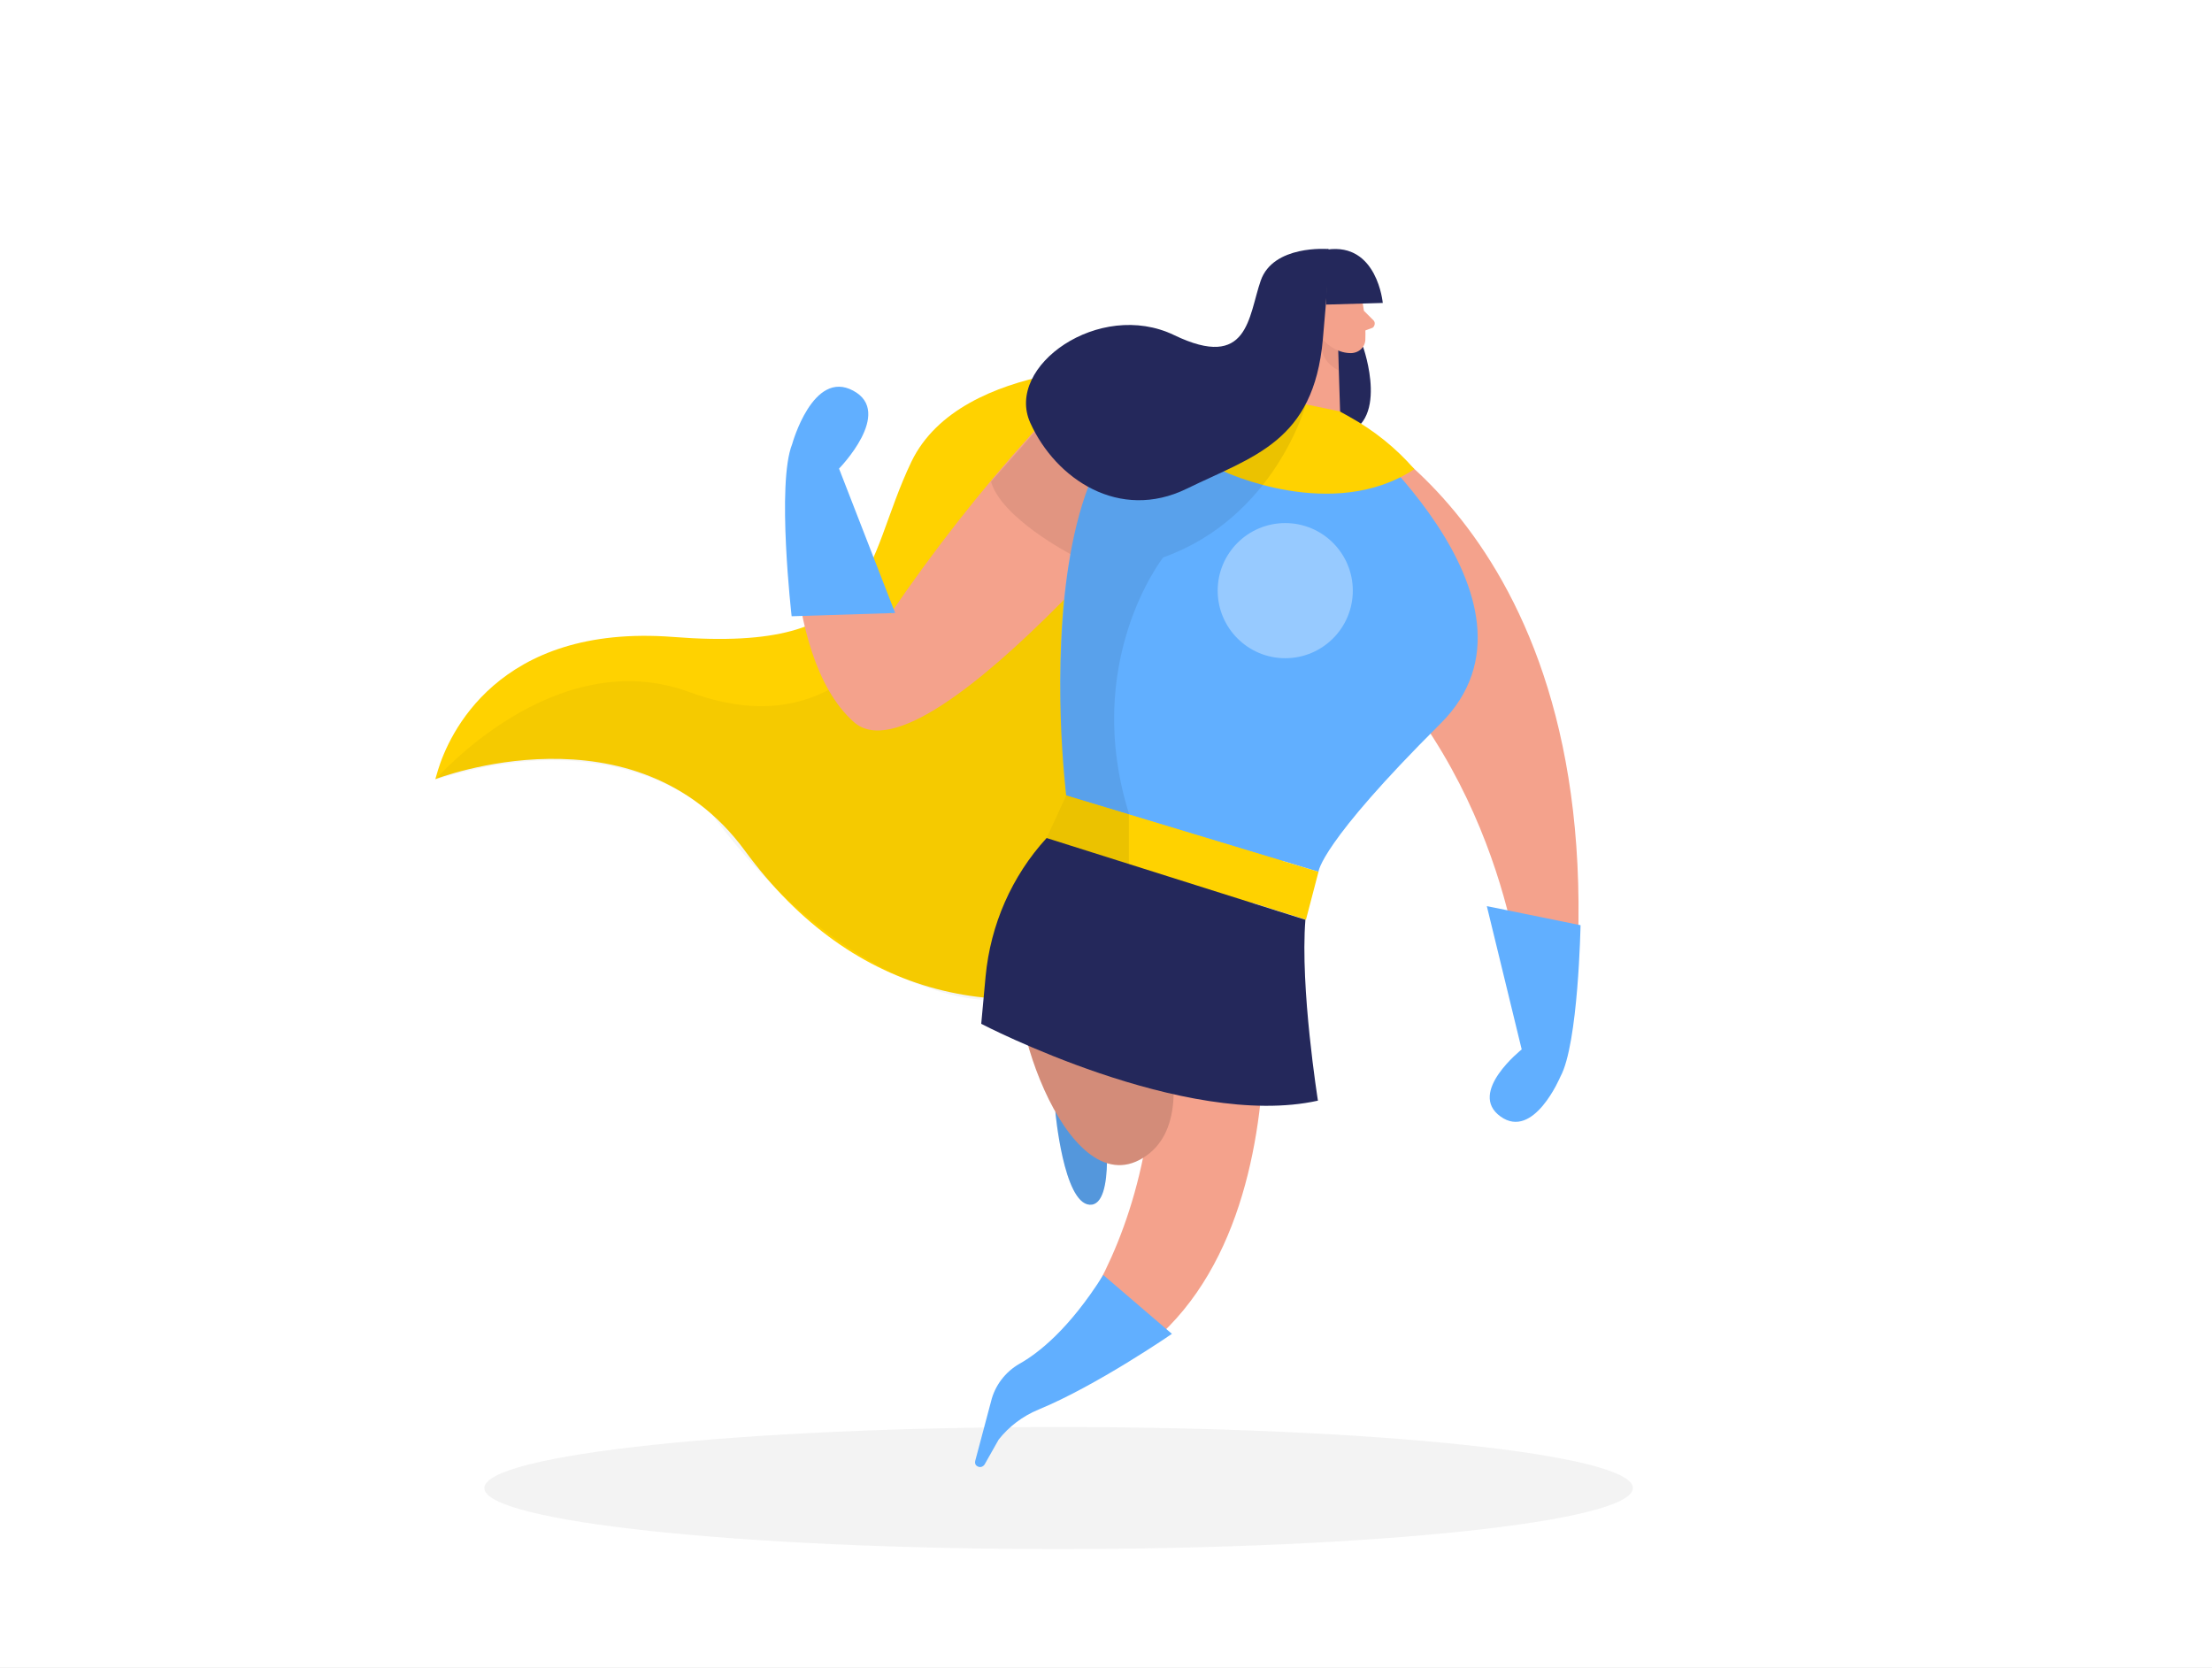
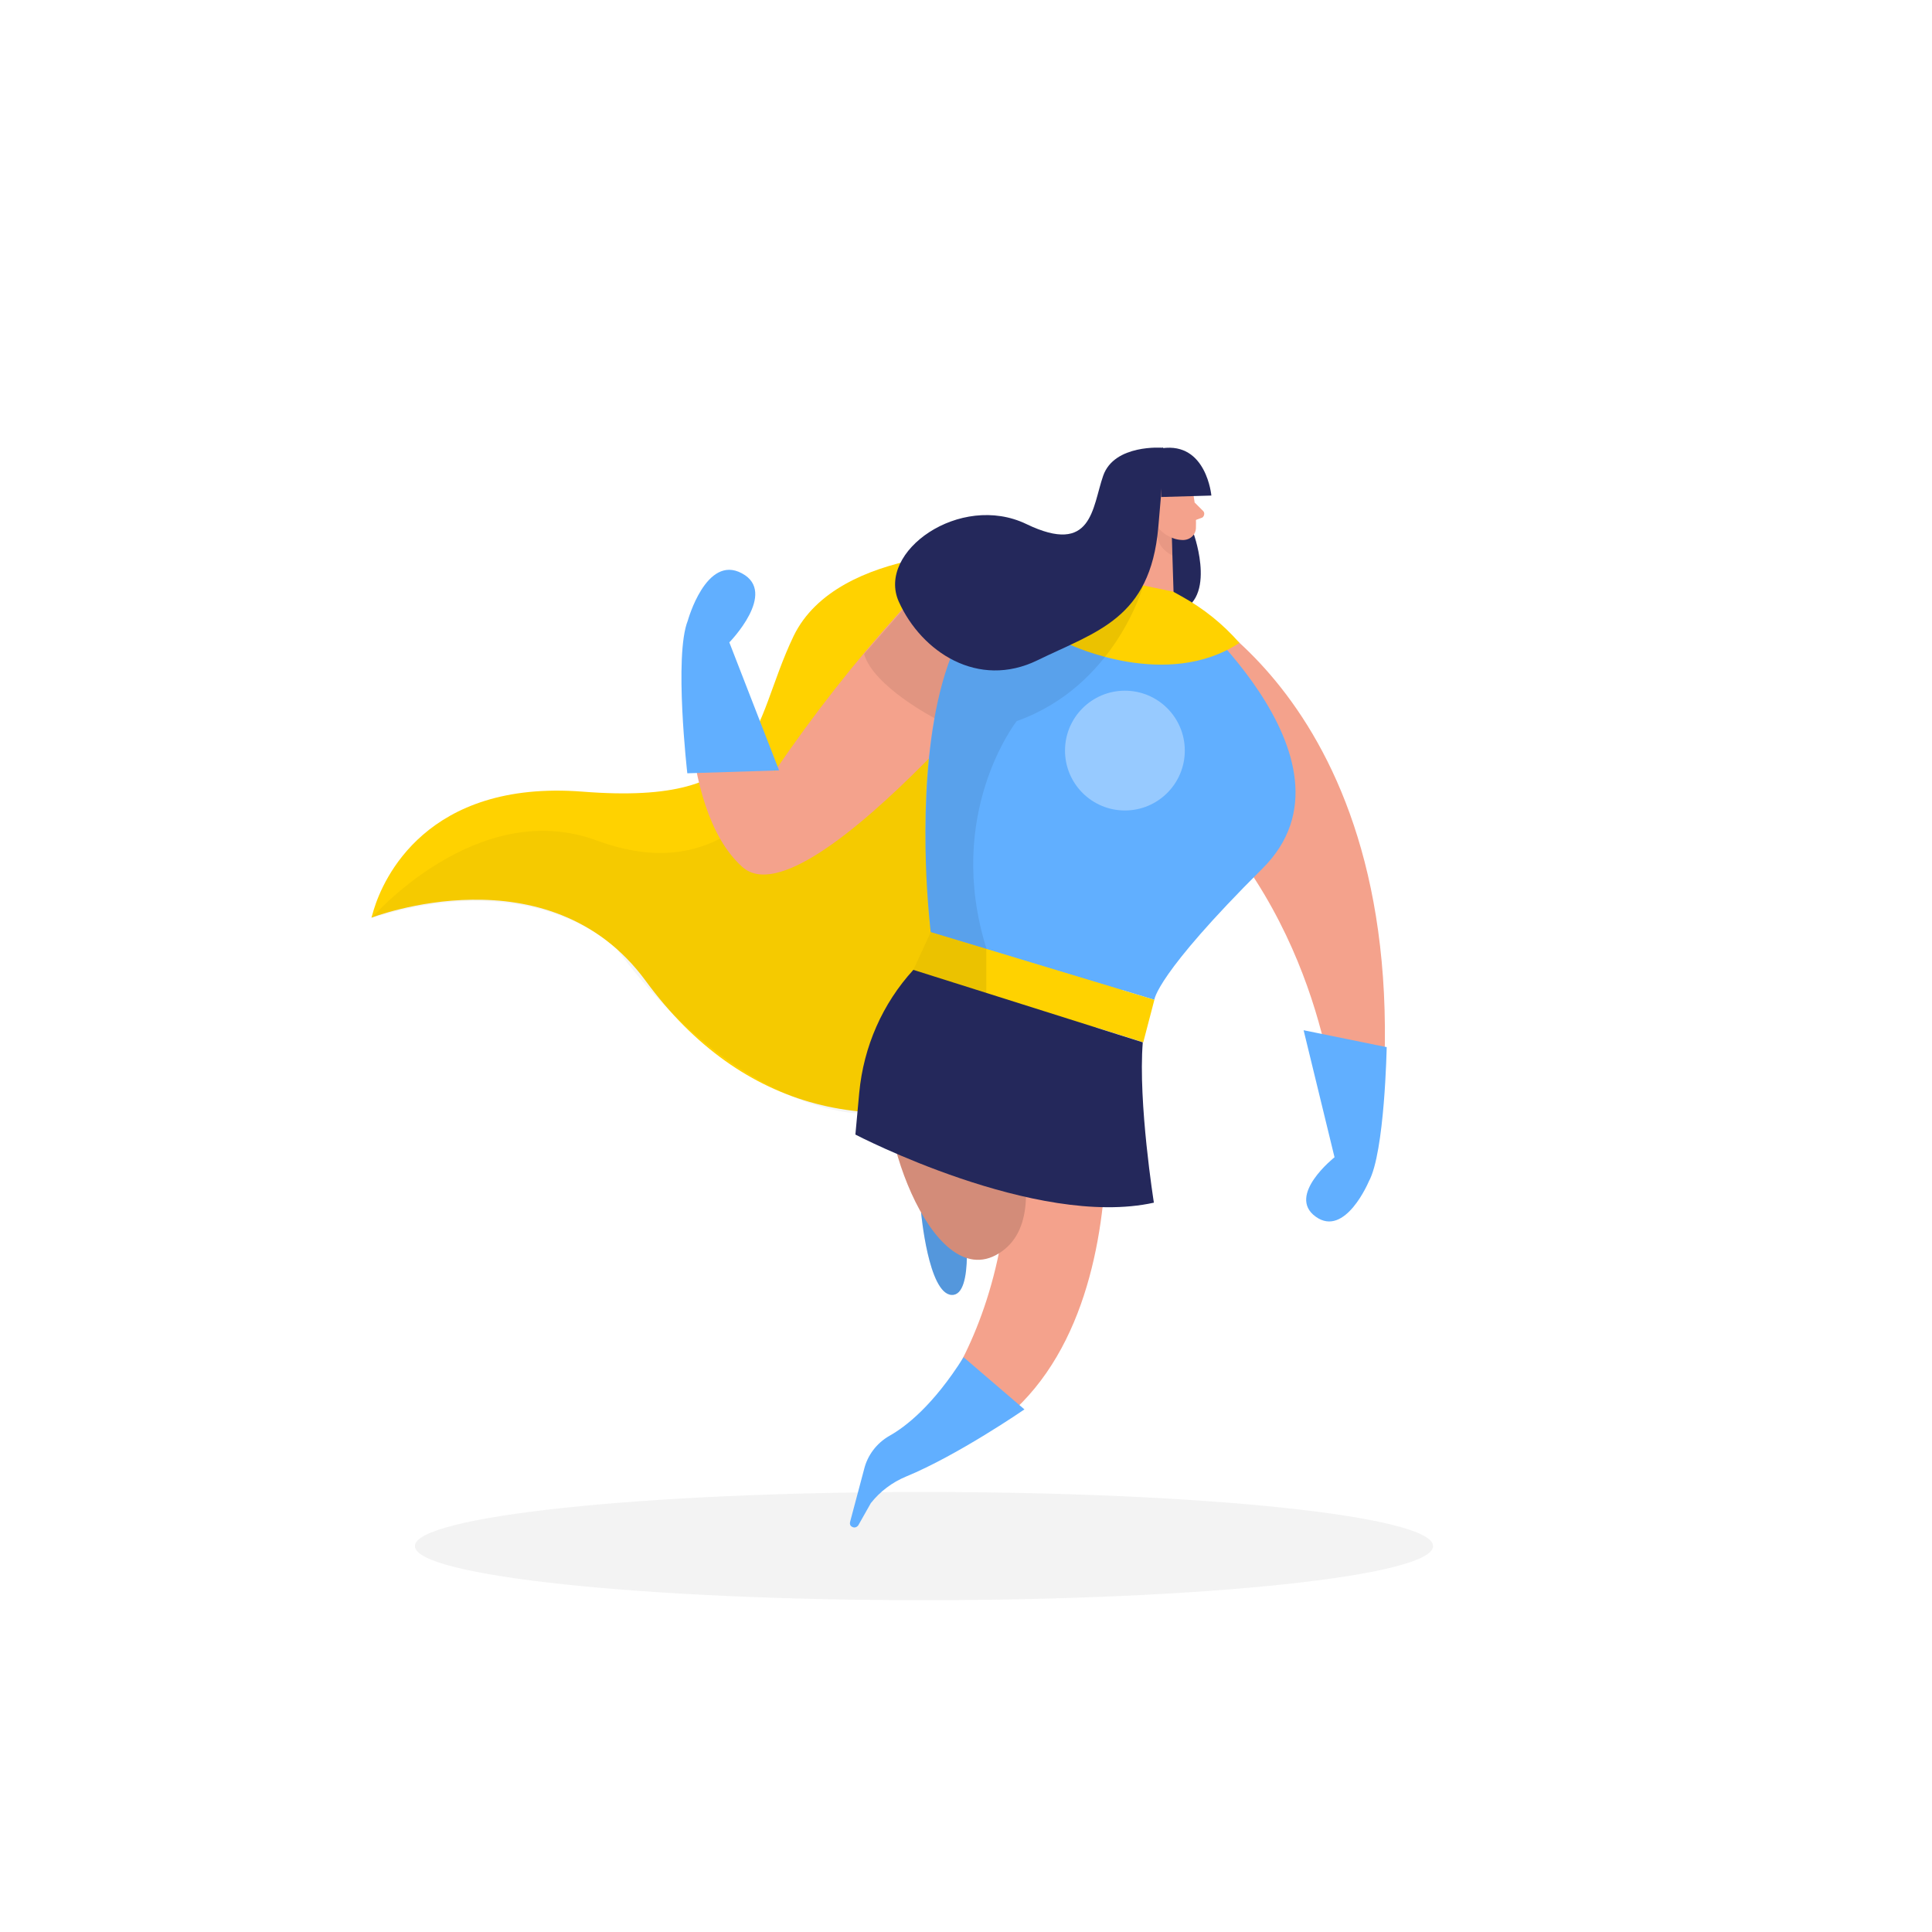
- <svg xmlns="http://www.w3.org/2000/svg" clip-rule="evenodd" fill-rule="evenodd" stroke-linejoin="round" stroke-miterlimit="2" viewBox="0 0 406 306">
-   <path d="m0 0h406v306h-406z" fill="#fff" />
-   <ellipse cx="194.3" cy="273.1" fill="#e6e6e6" fill-opacity=".45" rx="105.4" ry="11.2" />
-   <g fill-rule="nonzero">
+ <svg xmlns="http://www.w3.org/2000/svg" clip-rule="evenodd" fill-rule="evenodd" stroke-linejoin="round" stroke-miterlimit="2" viewBox="0 0 400 400">
+   <path d="m0 0h406v306h-406z" fill="#fff" transform="scale(.985222 1.30719)" />
+   <ellipse cx="191.3" cy="320.1" fill="#e6e6e6" fill-opacity=".45" rx="105.4" ry="11.2" />
+   <g fill-rule="nonzero" transform="translate(-3 47)">
    <path d="m210.7 67.2s-34.2-1.5-43.4 17.5c-9.1 19-5.6 35.2-43.7 32.2-32.4-2.5-41.3 18.2-43.2 24.4-.2.6-.3 1.1-.5 1.7 0 0 36.7-14.3 56.8 13.1s48 32.9 76.9 22.2 40.2-69.1 40.2-69.1z" fill="#ffd200" />
    <path d="m79.9 143.1s21.8-25.2 46.6-16.1 37.5-6.7 51.2-31 54.5-13.6 54.5-13.6l-51.5 101.1s-24.6 0-50-34c-.1 0-16.4-17.2-50.8-6.4z" fill-opacity=".04" />
    <path d="m193.7 204s1.5 16.8 6.3 17.1c4.9.3 2.7-16.2 2.7-16.2z" fill="#61afff" />
    <path d="m193.7 204s1.5 16.8 6.3 17.1c4.9.3 2.7-16.2 2.7-16.2z" fill-opacity=".14" />
-     <path d="m230.8 169.2s12.3 74.5-38.7 86.7l-2.8-3.8s29-23.8 21.4-79.9z" fill="#f4a28c" />
-     <path d="m246 76.5s50.8 22.1 42.9 108.1l-9.4-1.9s-2.5-39.2-32.4-66.3-1.1-39.9-1.1-39.9z" fill="#f4a28c" />
-     <path d="m222.3 79.5s-18.3-16.1-33 .2c-9.4 10.4-18 21.4-25.9 33l-11.6-30.2-6.2 2.1s-2.9 35.4 11.1 47.9c13.9 12.4 65.6-53 65.6-53z" fill="#f4a28c" />
+     <g fill="#f4a28c">
+       <path d="m230.8 169.2s12.3 74.5-38.7 86.7l-2.8-3.8s29-23.8 21.4-79.9z" />
+       <path d="m246 76.5s50.8 22.1 42.9 108.1l-9.4-1.9s-2.5-39.2-32.4-66.3-1.1-39.9-1.1-39.9z" />
+       <path d="m222.3 79.5s-18.3-16.1-33 .2c-9.4 10.4-18 21.4-25.9 33l-11.6-30.2-6.2 2.1s-2.9 35.4 11.1 47.9c13.9 12.4 65.6-53 65.6-53z" />
+     </g>
    <path d="m250.2 63.7s5.2 14.6-4.4 16.2-4.5-21.9-4.5-21.9z" fill="#24285b" />
    <path d="m249.7 53.7c.7 2.8 1 5.8.9 8.7-.1 1.5-1.4 2.5-2.9 2.4-2.3-.1-4.3-1.5-5.1-3.6l-2.3-4.3c-.7-1.9-.2-4 1.3-5.3 2.5-2.6 7.5-1 8.1 2.1z" fill="#f4a28c" />
    <path d="m241.2 58-4.6 16.6 9.4 1.9-.4-12.6z" fill="#f4a28c" />
    <path d="m250.3 57 1.8 1.8c.3.3.3.8 0 1.2-.1.1-.2.2-.3.2l-1.9.7z" fill="#f4a28c" />
    <path d="m245.6 64.3c-1.1-.4-2-1.1-2.8-2 0 0-1.3 3.5 2.9 5.7z" fill="#ce8172" fill-opacity=".31" />
    <path d="m244.3 58.4s-.4-2-1.8-1.6c-1.5.4-1 3.3 1.1 3.2z" fill="#f4a28c" />
    <path d="m243.4 55.9 10.4-.3s-1-11.1-10.2-9.8z" fill="#24285b" />
    <path d="m236.6 74.6 9.3 1.9s41.2 33.7 18.5 56.3c-22.2 22.1-22.4 27.2-22.4 27.2l-46.3-14s-11.7-93.8 40.9-71.4z" fill="#61afff" />
    <path d="m224.6 86.5s20 9.5 35-.4c-3.4-3.9-7.4-7.1-11.9-9.6l-1.8-1-19.8-4.1z" fill="#ffd200" />
    <path d="m239.7 74.2s-5.7 20.8-26.2 28.1c0 0-15.1 19.2-6.2 47.3l-11.6-3.5s-.9-8.8-1-14.1c0 0-.6-17.6 1.8-30.3 0 0-12.7-6.6-14.6-13.3 0 0 6.3-7.1 8-9.1s49.8-5.1 49.8-5.1z" fill-opacity=".08" />
    <path d="m243.7 45.7s-10-.8-12.3 5.8-2.2 16.6-15.9 10-31.1 5.7-26.4 16.1 16.4 18.1 28.7 12.1 23.3-8.6 25-27.4.9-16.6.9-16.6z" fill="#24285b" />
    <path d="m272.9 166.3 17.2 3.5s-.4 21.8-3.7 27.8c0 0-4.9 11.7-11 7.3s3.9-12.3 3.9-12.3z" fill="#61afff" />
    <path d="m164.3 112.5-19 .6s-2.8-24.4.1-31.6c0 0 3.8-13.8 11.2-9.8 7.5 4-2.6 14.3-2.6 14.3z" fill="#61afff" />
  </g>
-   <circle cx="235.9" cy="108.4" fill="#fff" fill-opacity=".34" r="12.4" />
-   <path d="m206.6 171.1s17.5 32.6 3.2 41.4c-14.3 8.9-26.6-29.4-22.2-38.2 4.4-8.6 19-3.2 19-3.2z" fill="#f4a28c" fill-rule="nonzero" />
-   <path d="m206.6 171.1s17.5 32.6 3.2 41.4c-14.3 8.9-26.6-29.4-22.2-38.2 4.4-8.6 19-3.2 19-3.2z" fill-opacity=".14" fill-rule="nonzero" />
-   <path d="m195.7 146 46.3 14-2.3 8.8-47.6-15z" fill="#ffd200" fill-rule="nonzero" />
-   <path d="m192.1 153.8c-6.4 7-10.3 15.9-11.2 25.4l-.8 8.7s37.4 19.5 61.8 14.1c0 0-3.3-20.7-2.3-33.2z" fill="#24285b" fill-rule="nonzero" />
-   <path d="m202.5 234 12.6 10.8s-13.8 9.5-24.5 13.9c-2.9 1.2-5.4 3.1-7.3 5.5l-2.6 4.6c-.3.4-.8.6-1.3.3-.4-.2-.5-.6-.4-1l2.9-10.9c.7-2.9 2.6-5.4 5.2-6.9 3.4-1.9 9.1-6.3 15.4-16.3z" fill="#61afff" fill-rule="nonzero" />
-   <path d="m195.7 146 11.5 3.5v9.1l-15.1-4.8z" fill-opacity=".08" fill-rule="nonzero" />
+   <circle cx="232.9" cy="155.4" fill="#fff" fill-opacity=".34" r="12.4" />
+   <g fill-rule="nonzero" transform="translate(-3 47)">
+     <path d="m206.6 171.1s17.5 32.6 3.2 41.4c-14.3 8.9-26.6-29.4-22.2-38.2 4.4-8.6 19-3.2 19-3.2z" fill="#f4a28c" />
+     <path d="m206.6 171.1s17.5 32.6 3.2 41.4c-14.3 8.9-26.6-29.4-22.2-38.2 4.4-8.6 19-3.2 19-3.2z" fill-opacity=".14" />
+     <path d="m195.7 146 46.3 14-2.3 8.8-47.6-15z" fill="#ffd200" />
+     <path d="m192.1 153.8c-6.4 7-10.3 15.9-11.2 25.4l-.8 8.7s37.4 19.5 61.8 14.1c0 0-3.3-20.7-2.3-33.2z" fill="#24285b" />
+     <path d="m202.5 234 12.6 10.8s-13.8 9.5-24.5 13.9c-2.9 1.2-5.4 3.1-7.3 5.5l-2.6 4.6c-.3.4-.8.6-1.3.3-.4-.2-.5-.6-.4-1l2.9-10.9c.7-2.9 2.6-5.4 5.2-6.9 3.4-1.9 9.1-6.3 15.4-16.3z" fill="#61afff" />
+     <path d="m195.7 146 11.5 3.5v9.1l-15.1-4.8z" fill-opacity=".08" />
+   </g>
</svg>
